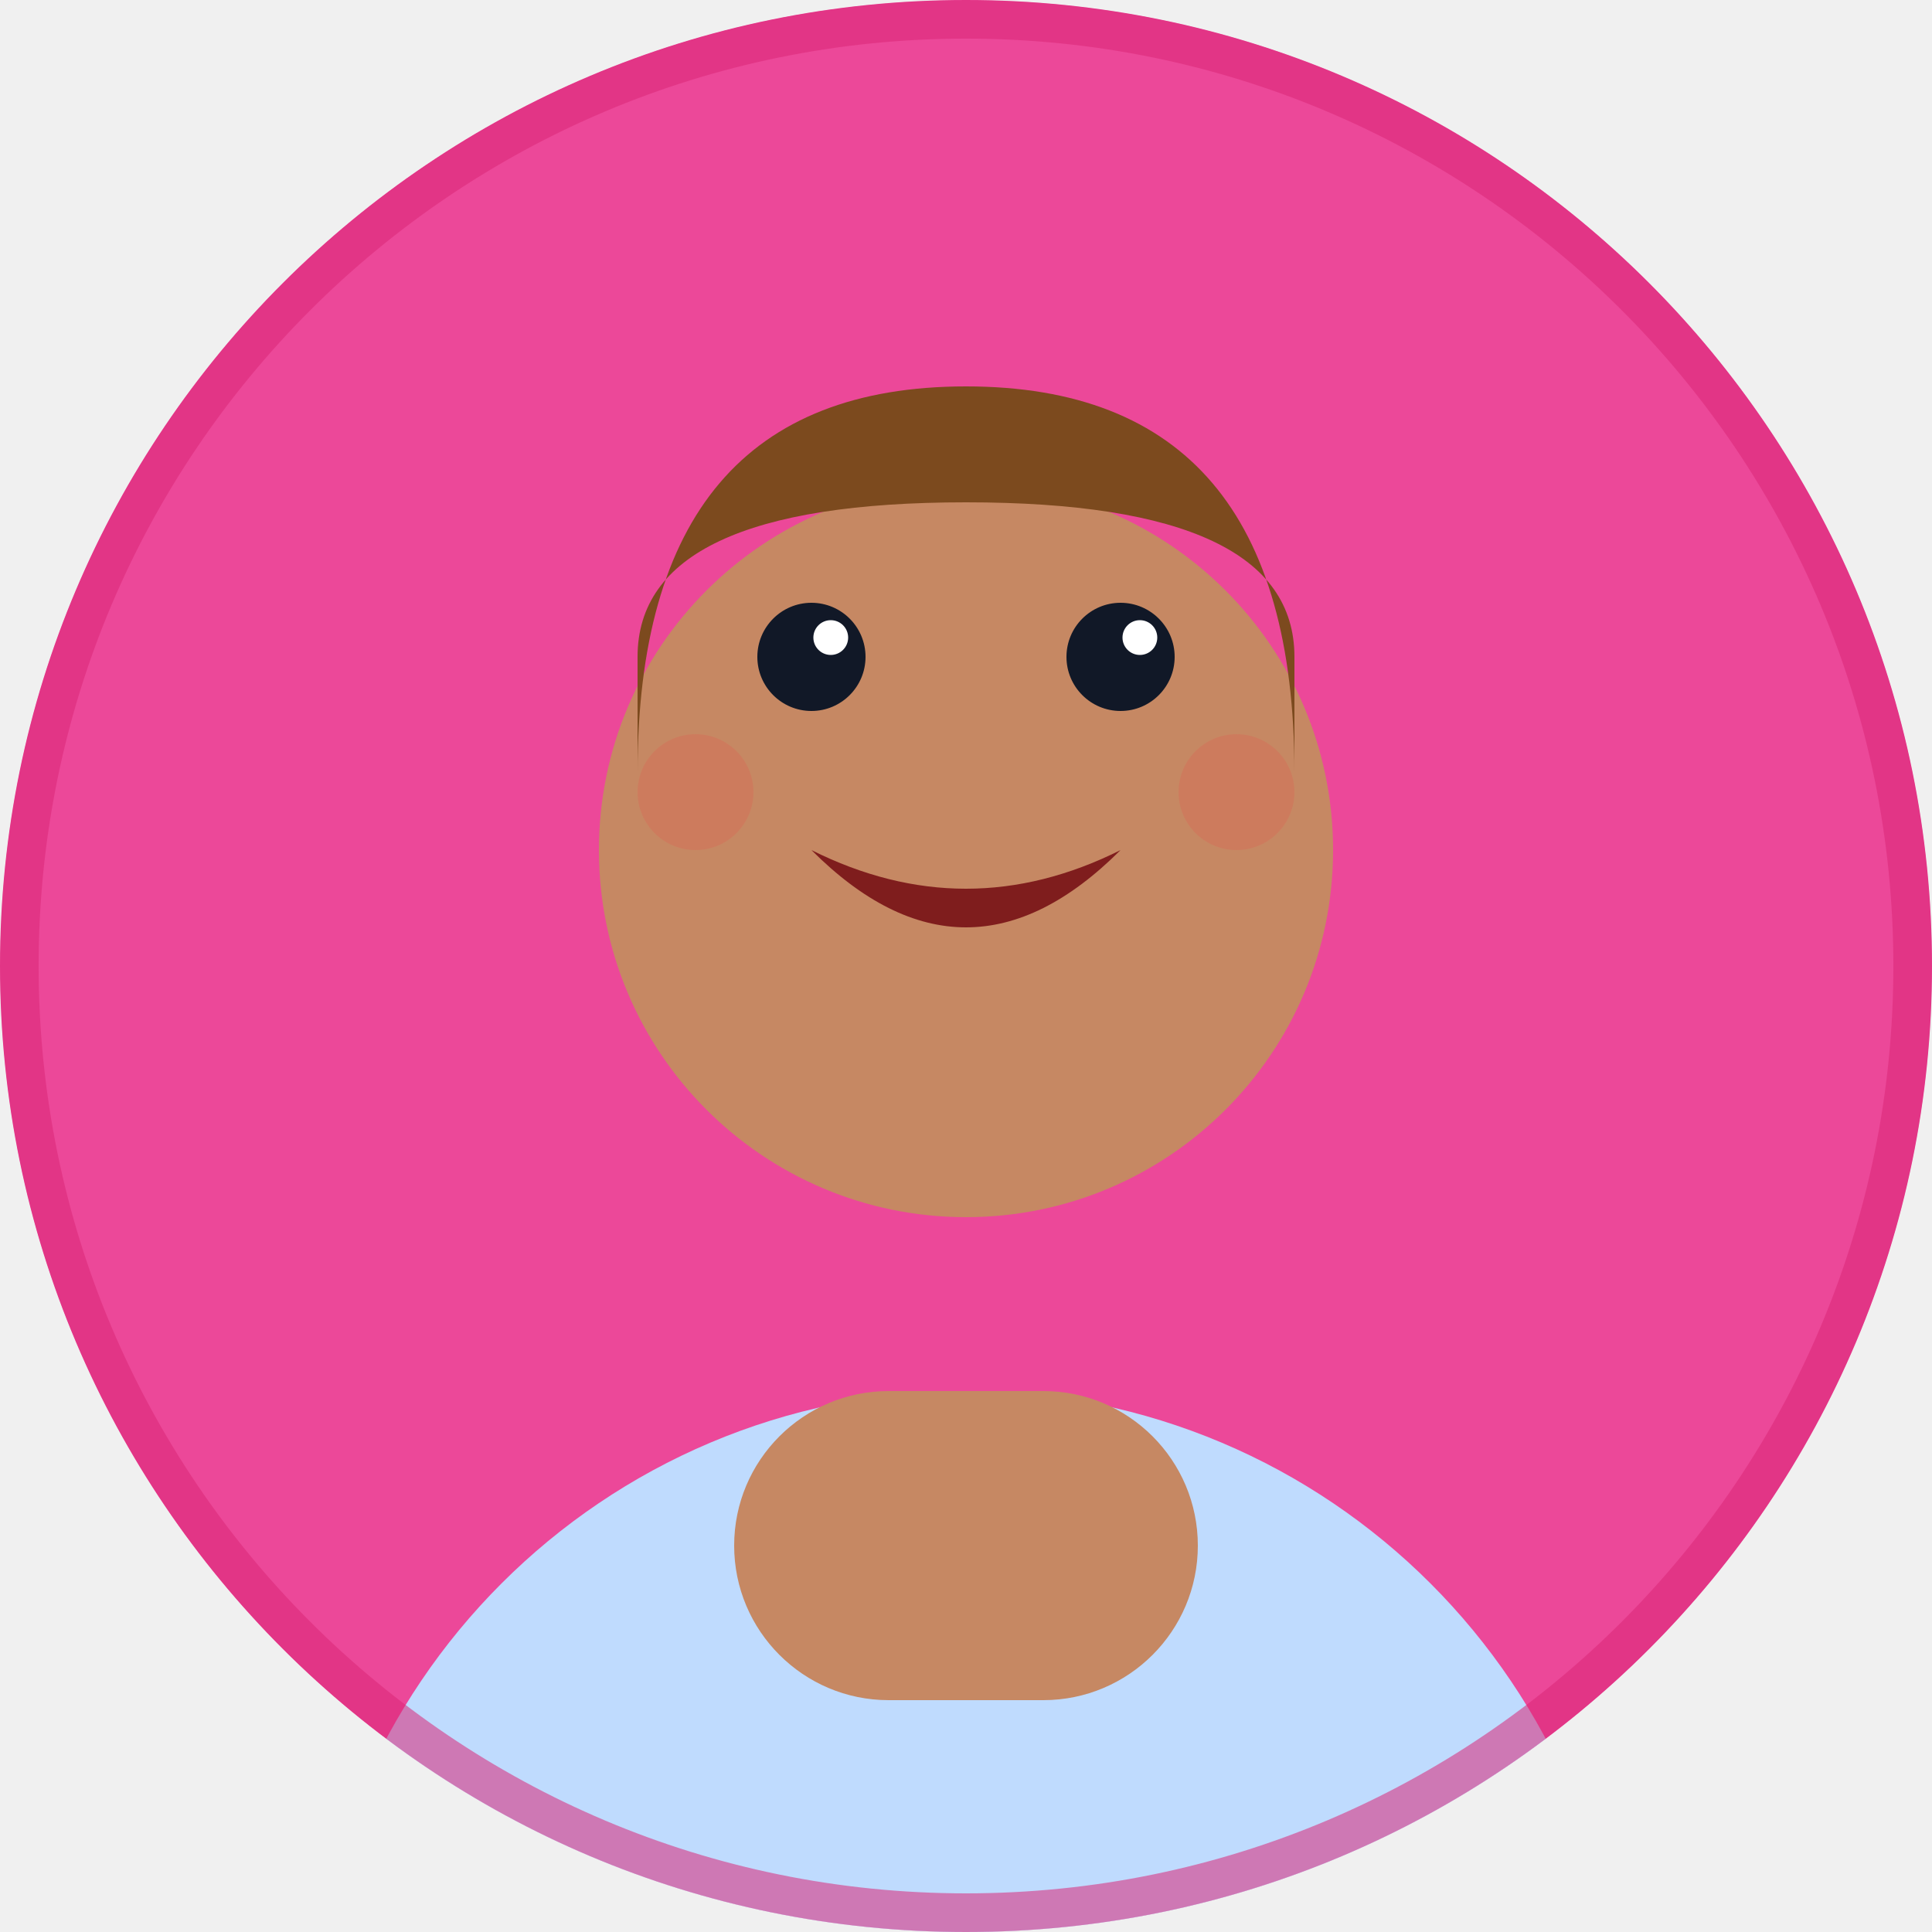
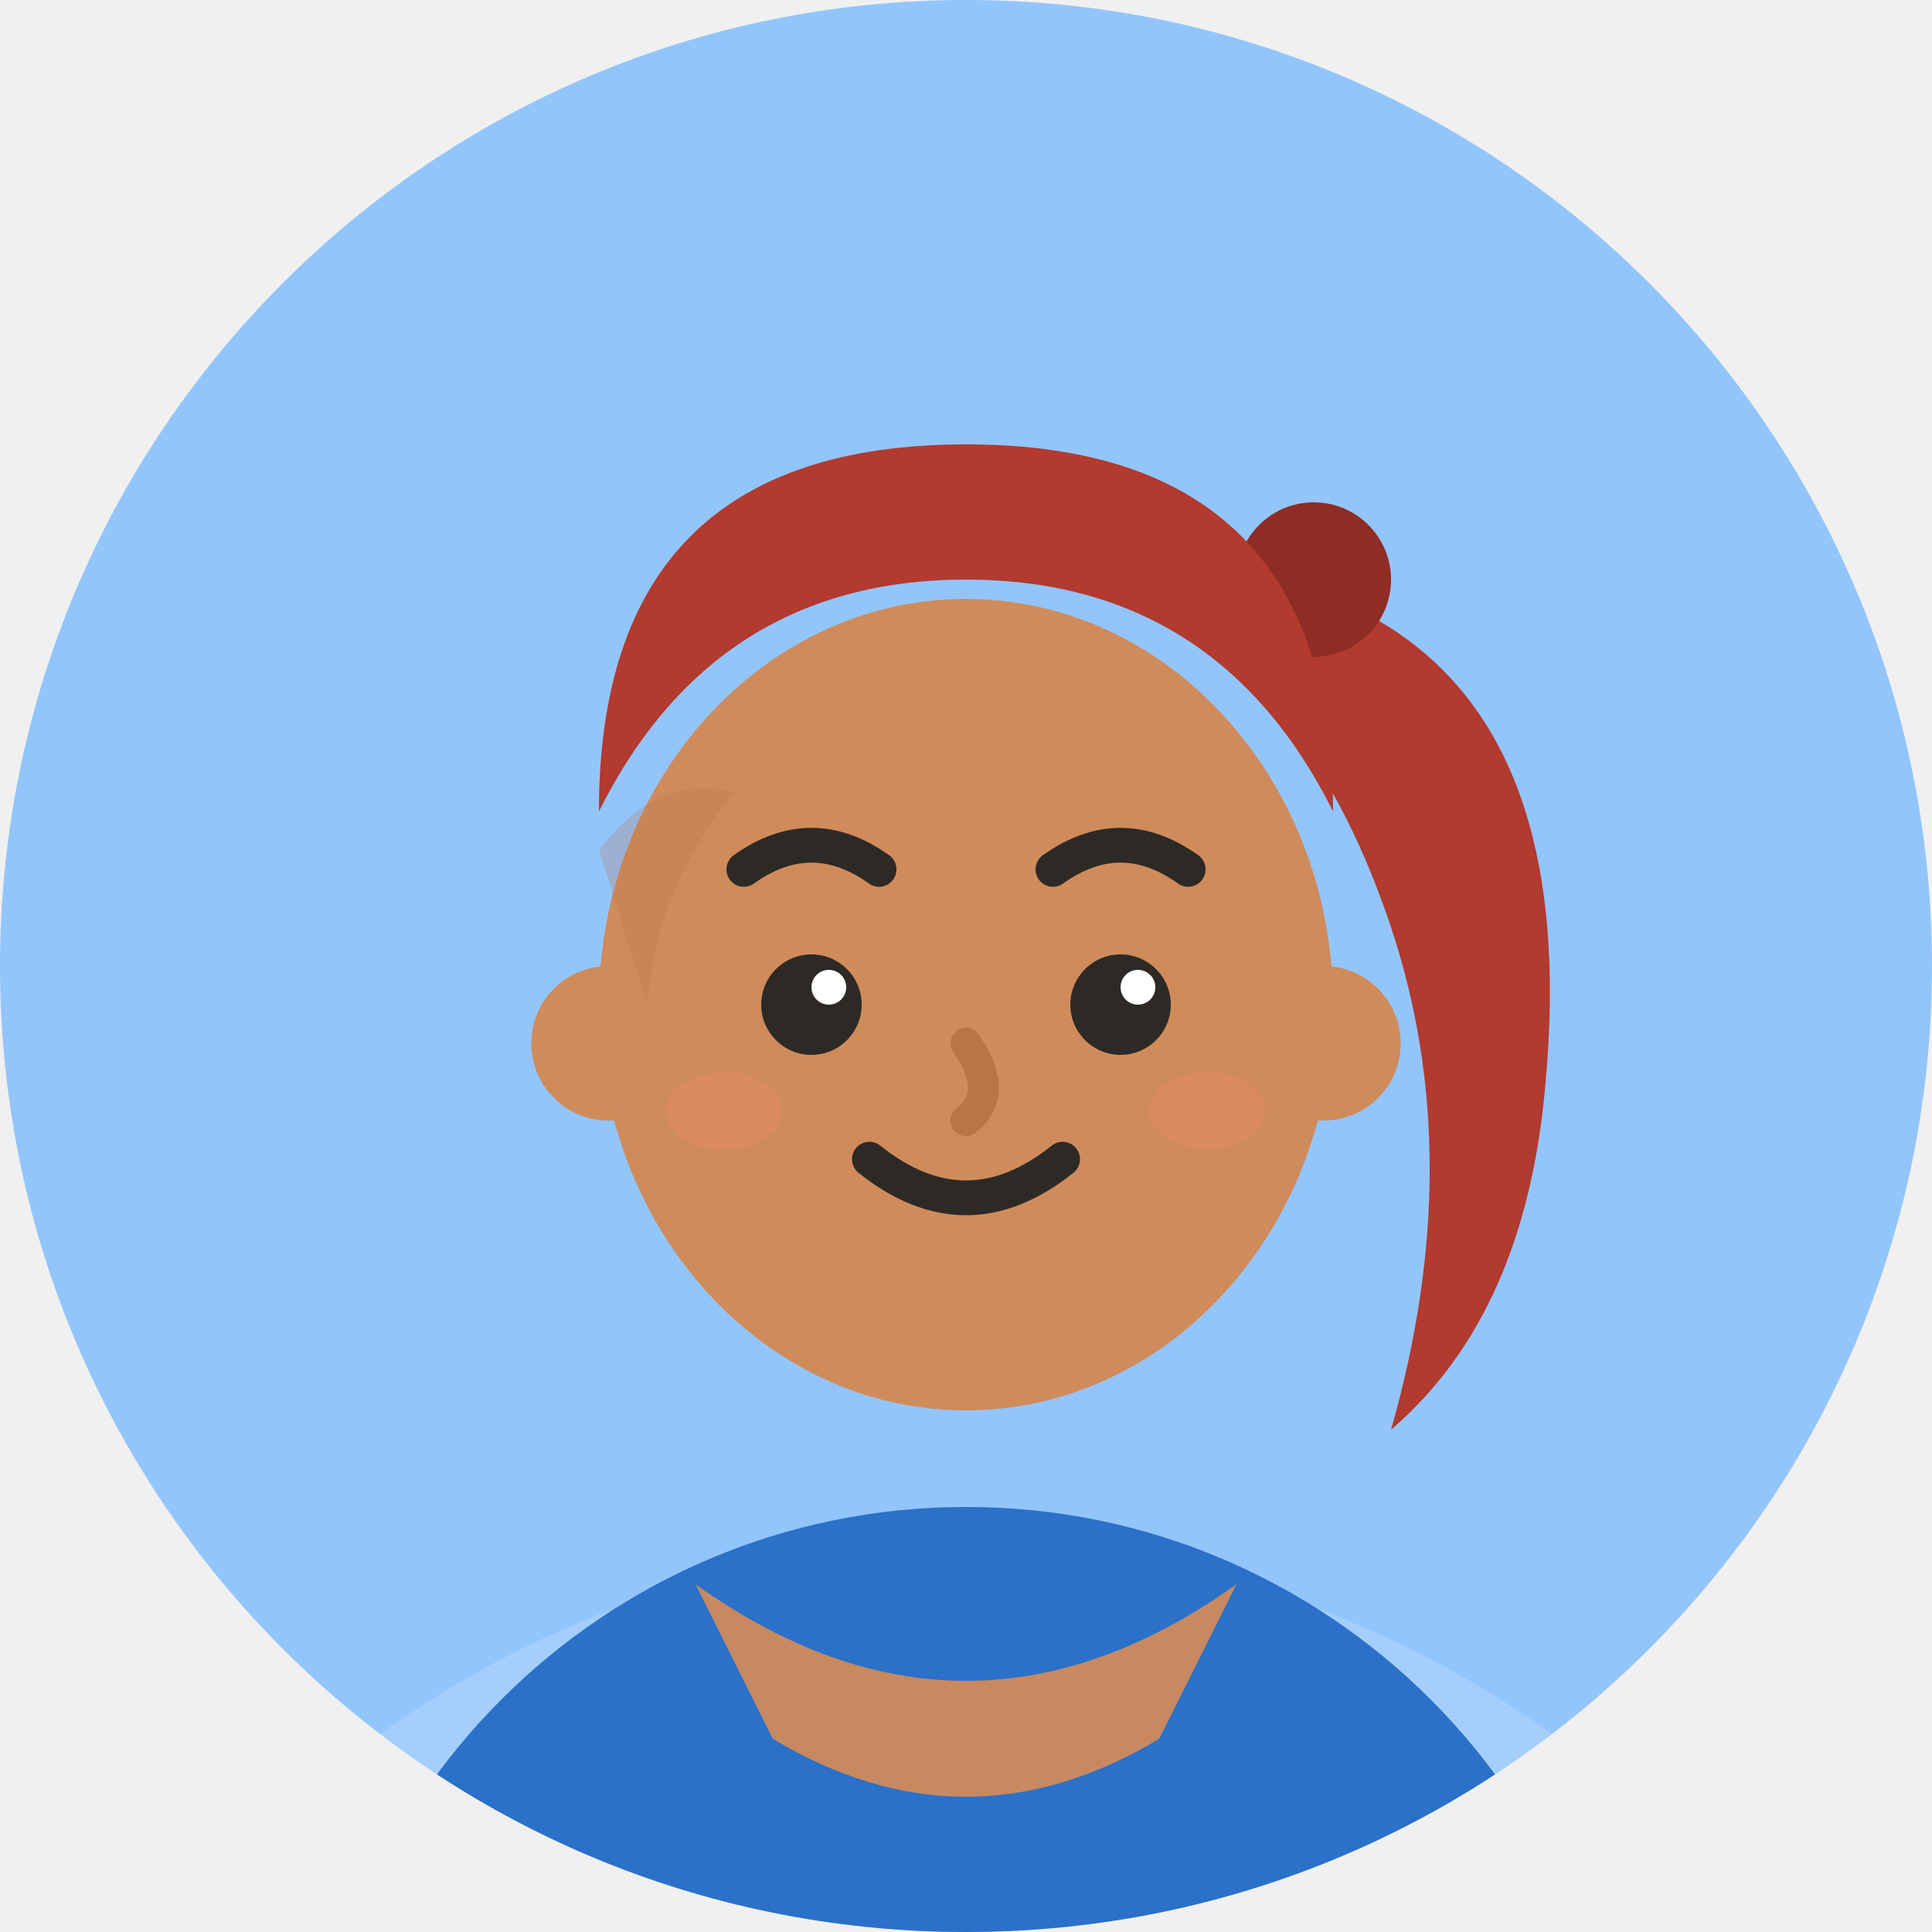
<svg xmlns="http://www.w3.org/2000/svg" viewBox="0 0 100 100" role="img" aria-label="Renance avatar 27">
  <defs>
-     <clipPath id="c27">
+     <clipPath id="c">
      <circle cx="50" cy="50" r="50" />
    </clipPath>
  </defs>
-   <g clip-path="url(#c27)">
-     <circle cx="50" cy="50" r="50" fill="#EC4899" />
-     <circle cx="50" cy="106" r="34" fill="#BFDBFE" />
-     <rect x="38" y="72" width="24" height="16" rx="8" fill="#C68863" />
-     <circle cx="50" cy="44" r="19" fill="#C68863" />
-     <path d="M33 40 Q33 20 50 20 Q67 20 67 40 L67 34 Q67 26 50 26 Q33 26 33 34 Z" fill="#7C4A1E" />
-     <circle cx="42" cy="34" r="2.8" fill="#111827" />
-     <circle cx="58" cy="34" r="2.8" fill="#111827" />
-     <circle cx="43" cy="33" r="0.9" fill="#fff" />
-     <circle cx="59" cy="33" r="0.9" fill="#fff" />
-     <circle cx="36" cy="41" r="3" fill="#EF4444" opacity="0.18" />
-     <circle cx="64" cy="41" r="3" fill="#EF4444" opacity="0.18" />
-     <path d="M42 44 Q50 52 58 44 Q50 48 42 44 Z" fill="#7F1D1D" />
-     <circle cx="50" cy="50" r="49" fill="none" stroke="#DB2777" stroke-width="2" opacity="0.55" />
+   <g clip-path="url(#c)">
+     <rect width="100" height="100" fill="#93C5FD" />
+     <circle cx="50" cy="132" r="52" fill="white" opacity="0.16" />
+     <circle cx="50" cy="112" r="34" fill="#2B70C9" />
+     <path d="M36 82 q14 10 28 0 l-4 8 q-10 6 -20 0 Z" fill="#D08B5B" opacity="0.95" />
+     <path d="M66 30 Q82 34 80 56 Q79 68 72 74 Q76 60 72 48 Q68 36 60 32 Z" fill="#B23A2F" />
+     <circle cx="68" cy="30" r="4" fill="#8F2D24" />
+     <circle cx="31.5" cy="54" r="4" fill="#D08B5B" />
+     <circle cx="68.5" cy="54" r="4" fill="#D08B5B" />
+     <ellipse cx="50" cy="52" rx="19" ry="21" fill="#D08B5B" />
+     <path d="M31 44 Q34 40 38 41 Q34 46 33.5 52 Z" fill="#B87548" opacity="0.25" />
+     <ellipse cx="37.5" cy="57.5" rx="3" ry="2" fill="#F1876D" opacity="0.30" />
+     <ellipse cx="62.5" cy="57.5" rx="3" ry="2" fill="#F1876D" opacity="0.30" />
+     <circle cx="42" cy="52" r="2.6" fill="#2D2A26" />
+     <circle cx="58" cy="52" r="2.6" fill="#2D2A26" />
+     <circle cx="42.9" cy="51.1" r="0.9" fill="white" />
+     <circle cx="58.9" cy="51.1" r="0.9" fill="white" />
+     <path d="M38.5 45 q3.5 -2.5 7 0" stroke="#2D2A26" stroke-width="1.8" fill="none" stroke-linecap="round" />
+     <path d="M54.5 45 q3.5 -2.5 7 0" stroke="#2D2A26" stroke-width="1.8" fill="none" stroke-linecap="round" />
+     <path d="M50 54 q1.8 2.6 0 4" stroke="#B87548" stroke-width="1.6" fill="none" stroke-linecap="round" />
+     <path d="M45 60 q5 4 10 0" stroke="#2D2A26" stroke-width="1.8" fill="none" stroke-linecap="round" />
+     <path d="M31 42 Q31 23 50 23 Q69 23 69 42 Q63 30 50 30 Q37 30 31 42 Z" fill="#B23A2F" />
  </g>
</svg>
